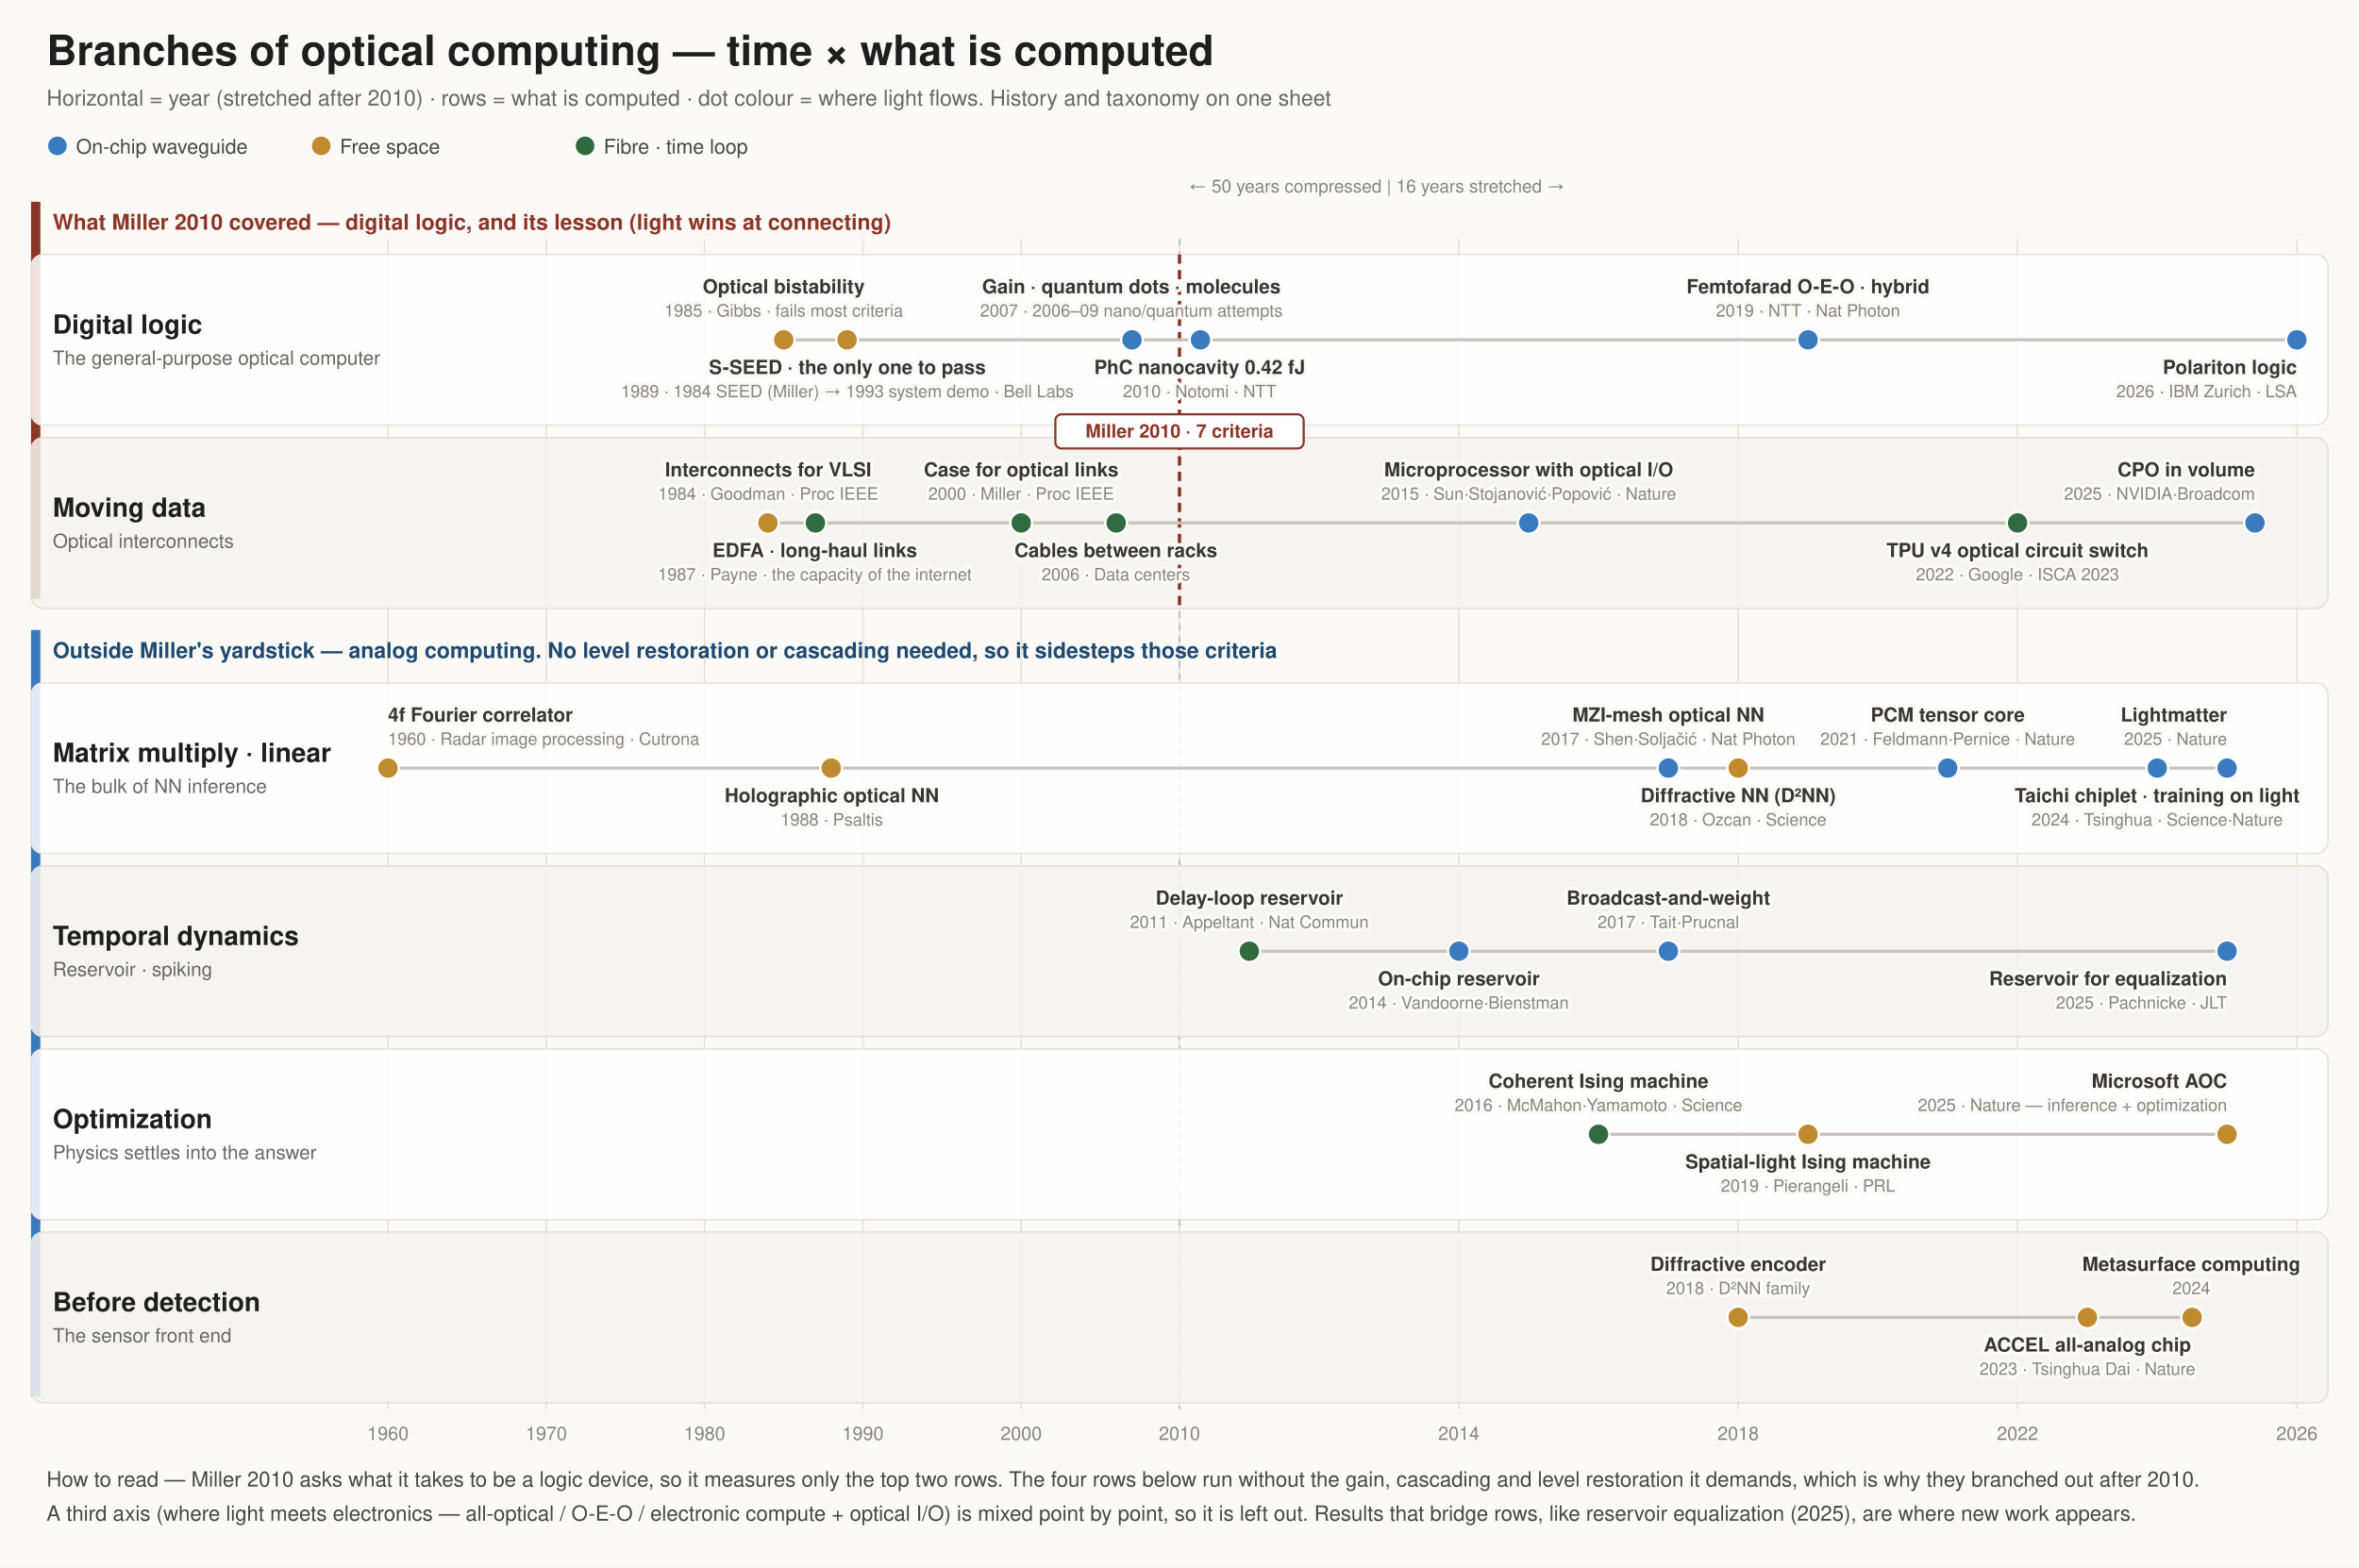
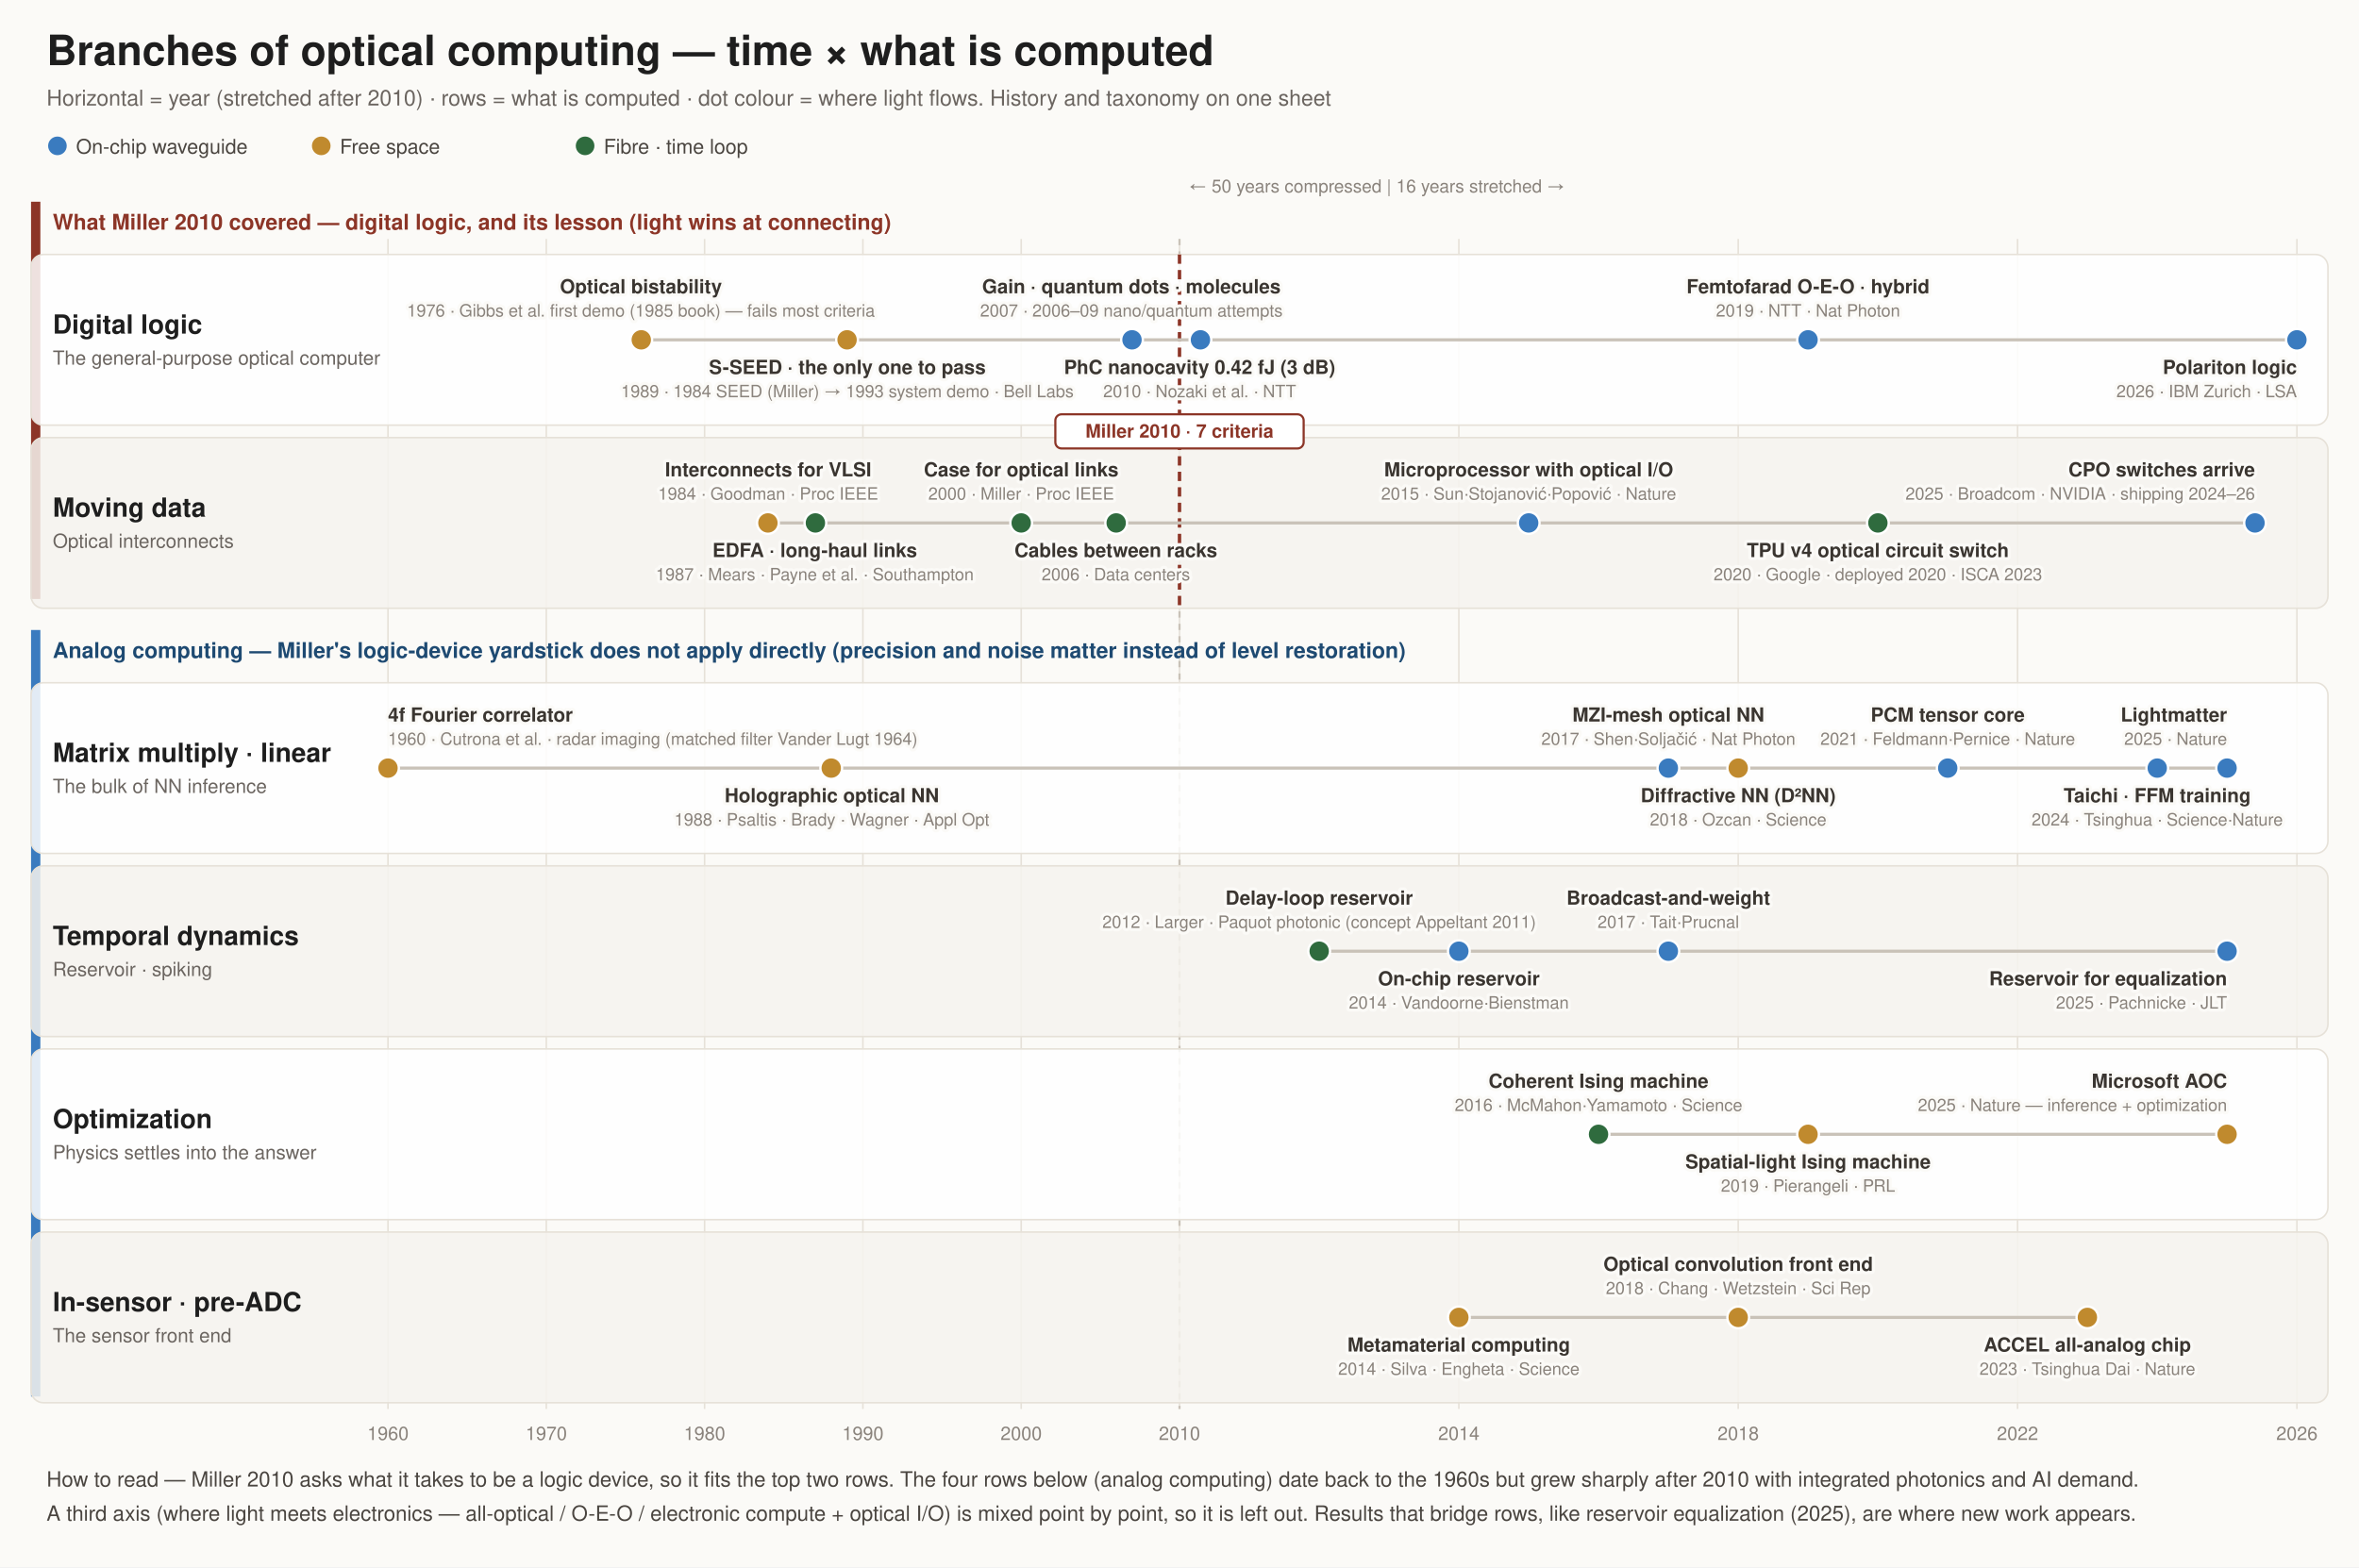
<svg xmlns="http://www.w3.org/2000/svg" width="1520" height="1010" viewBox="0 0 1520 1010" font-family="-apple-system,BlinkMacSystemFont,Helvetica,Apple SD Gothic Neo,sans-serif" role="img" aria-label="Branches of optical computing — time × what is computed">
  <rect width="1520" height="1010" fill="#fbfaf7" />
  <text x="30" y="42" font-size="27" font-weight="700" fill="#1e1e1e">Branches of optical computing — time × what is computed</text>
  <text x="30" y="68" font-size="14" fill="#6b6560">Horizontal = year (stretched after 2010) · rows = what is computed · dot colour = where light flows. History and taxonomy on one sheet</text>
  <circle cx="37" cy="94" r="6" fill="#3a7bbf" />
  <text x="49" y="99" font-size="13" fill="#4a4540">On-chip waveguide</text>
  <circle cx="207" cy="94" r="6" fill="#c08a2e" />
  <text x="219" y="99" font-size="13" fill="#4a4540">Free space</text>
  <circle cx="377" cy="94" r="6" fill="#2f6b3e" />
  <text x="389" y="99" font-size="13" fill="#4a4540">Fibre · time loop</text>
  <line x1="250" y1="154" x2="250" y2="908" stroke="#e6e1d8" stroke-width="1" />
  <text x="250" y="928" font-size="12" fill="#8a837c" text-anchor="middle">1960</text>
  <line x1="352" y1="154" x2="352" y2="908" stroke="#e6e1d8" stroke-width="1" />
  <text x="352" y="928" font-size="12" fill="#8a837c" text-anchor="middle">1970</text>
  <line x1="454" y1="154" x2="454" y2="908" stroke="#e6e1d8" stroke-width="1" />
  <text x="454" y="928" font-size="12" fill="#8a837c" text-anchor="middle">1980</text>
  <line x1="556" y1="154" x2="556" y2="908" stroke="#e6e1d8" stroke-width="1" />
  <text x="556" y="928" font-size="12" fill="#8a837c" text-anchor="middle">1990</text>
  <line x1="658" y1="154" x2="658" y2="908" stroke="#e6e1d8" stroke-width="1" />
  <text x="658" y="928" font-size="12" fill="#8a837c" text-anchor="middle">2000</text>
  <line x1="760" y1="154" x2="760" y2="908" stroke="#e6e1d8" stroke-width="1" />
  <text x="760" y="928" font-size="12" fill="#8a837c" text-anchor="middle">2010</text>
  <line x1="940" y1="154" x2="940" y2="908" stroke="#e6e1d8" stroke-width="1" />
  <text x="940" y="928" font-size="12" fill="#8a837c" text-anchor="middle">2014</text>
  <line x1="1120" y1="154" x2="1120" y2="908" stroke="#e6e1d8" stroke-width="1" />
  <text x="1120" y="928" font-size="12" fill="#8a837c" text-anchor="middle">2018</text>
  <line x1="1300" y1="154" x2="1300" y2="908" stroke="#e6e1d8" stroke-width="1" />
  <text x="1300" y="928" font-size="12" fill="#8a837c" text-anchor="middle">2022</text>
  <line x1="1480" y1="154" x2="1480" y2="908" stroke="#e6e1d8" stroke-width="1" />
  <text x="1480" y="928" font-size="12" fill="#8a837c" text-anchor="middle">2026</text>
  <line x1="760" y1="154" x2="760" y2="908" stroke="#c9c2b8" stroke-width="1.4" stroke-dasharray="4 4" />
  <text x="766" y="124" font-size="11.5" fill="#8a837c">← 50 years compressed | 16 years stretched →</text>
  <rect x="20" y="130" width="6" height="256" fill="#8c3527" />
  <text x="34" y="148" font-size="14" font-weight="700" fill="#8c3527">What Miller 2010 covered — digital logic, and its lesson (light wins at connecting)</text>
  <rect x="20" y="406" width="6" height="494" fill="#3a7bbf" />
-   <text x="34" y="424" font-size="14" font-weight="700" fill="#1e4a72">Outside Miller's yardstick — analog computing. No level restoration or cascading needed, so it sidesteps those criteria</text>
+   <text x="34" y="424" font-size="14" font-weight="700" fill="#1e4a72">Analog computing — Miller's logic-device yardstick does not apply directly (precision and noise matter instead of level restoration)</text>
  <rect x="20" y="164" width="1480" height="110" rx="8" fill="#fff" stroke="#e6e1d8" fill-opacity="0.85" />
  <rect x="20" y="282" width="1480" height="110" rx="8" fill="#f6f3ee" stroke="#e6e1d8" fill-opacity="0.85" />
  <rect x="20" y="440" width="1480" height="110" rx="8" fill="#fff" stroke="#e6e1d8" fill-opacity="0.85" />
  <rect x="20" y="558" width="1480" height="110" rx="8" fill="#f6f3ee" stroke="#e6e1d8" fill-opacity="0.85" />
  <rect x="20" y="676" width="1480" height="110" rx="8" fill="#fff" stroke="#e6e1d8" fill-opacity="0.85" />
  <rect x="20" y="794" width="1480" height="110" rx="8" fill="#f6f3ee" stroke="#e6e1d8" fill-opacity="0.85" />
  <line x1="760" y1="164" x2="760" y2="392" stroke="#8c3527" stroke-width="2.2" stroke-dasharray="6 4" />
  <text x="34" y="215.0" font-size="17" font-weight="700" fill="#1e1e1e">Digital logic</text>
  <text x="34" y="235.0" font-size="12.5" fill="#6b6560">The general-purpose optical computer</text>
-   <line x1="505" y1="219.0" x2="1480" y2="219.0" stroke="#c9c2b8" stroke-width="2" />
-   <circle cx="505.0" cy="219.0" r="7" fill="#c08a2e" stroke="#fff" stroke-width="1.5" />
-   <text x="505" y="189.0" font-size="12.5" font-weight="700" fill="#3a3530" text-anchor="middle" stroke="#fbfaf7" stroke-width="4" stroke-linejoin="round" paint-order="stroke">Optical bistability</text>
-   <text x="505" y="204.0" font-size="11" fill="#8a837c" text-anchor="middle" stroke="#fbfaf7" stroke-width="4" stroke-linejoin="round" paint-order="stroke">1985 · Gibbs · fails most criteria</text>
+   <line x1="413" y1="219.0" x2="1480" y2="219.0" stroke="#c9c2b8" stroke-width="2" />
+   <circle cx="413.2" cy="219.0" r="7" fill="#c08a2e" stroke="#fff" stroke-width="1.5" />
+   <text x="413" y="189.0" font-size="12.5" font-weight="700" fill="#3a3530" text-anchor="middle" stroke="#fbfaf7" stroke-width="4" stroke-linejoin="round" paint-order="stroke">Optical bistability</text>
+   <text x="413" y="204.0" font-size="11" fill="#8a837c" text-anchor="middle" stroke="#fbfaf7" stroke-width="4" stroke-linejoin="round" paint-order="stroke">1976 · Gibbs et al. first demo (1985 book) — fails most criteria</text>
  <circle cx="545.8" cy="219.0" r="7" fill="#c08a2e" stroke="#fff" stroke-width="1.5" />
  <text x="546" y="241.0" font-size="12.5" font-weight="700" fill="#3a3530" text-anchor="middle" stroke="#fbfaf7" stroke-width="4" stroke-linejoin="round" paint-order="stroke">S-SEED · the only one to pass</text>
  <text x="546" y="256.0" font-size="11" fill="#8a837c" text-anchor="middle" stroke="#fbfaf7" stroke-width="4" stroke-linejoin="round" paint-order="stroke">1989 · 1984 SEED (Miller) → 1993 system demo · Bell Labs</text>
  <circle cx="729.4" cy="219.0" r="7" fill="#3a7bbf" stroke="#fff" stroke-width="1.5" />
  <text x="729" y="189.0" font-size="12.5" font-weight="700" fill="#3a3530" text-anchor="middle" stroke="#fbfaf7" stroke-width="4" stroke-linejoin="round" paint-order="stroke">Gain · quantum dots · molecules</text>
  <text x="729" y="204.0" font-size="11" fill="#8a837c" text-anchor="middle" stroke="#fbfaf7" stroke-width="4" stroke-linejoin="round" paint-order="stroke">2007 · 2006–09 nano/quantum attempts</text>
  <circle cx="773.5" cy="219.0" r="7" fill="#3a7bbf" stroke="#fff" stroke-width="1.5" />
-   <text x="773" y="241.0" font-size="12.5" font-weight="700" fill="#3a3530" text-anchor="middle" stroke="#fbfaf7" stroke-width="4" stroke-linejoin="round" paint-order="stroke">PhC nanocavity 0.42 fJ</text>
-   <text x="773" y="256.0" font-size="11" fill="#8a837c" text-anchor="middle" stroke="#fbfaf7" stroke-width="4" stroke-linejoin="round" paint-order="stroke">2010 · Notomi · NTT</text>
+   <text x="773" y="241.0" font-size="12.5" font-weight="700" fill="#3a3530" text-anchor="middle" stroke="#fbfaf7" stroke-width="4" stroke-linejoin="round" paint-order="stroke">PhC nanocavity 0.42 fJ (3 dB)</text>
+   <text x="773" y="256.0" font-size="11" fill="#8a837c" text-anchor="middle" stroke="#fbfaf7" stroke-width="4" stroke-linejoin="round" paint-order="stroke">2010 · Nozaki et al. · NTT</text>
  <circle cx="1165.0" cy="219.0" r="7" fill="#3a7bbf" stroke="#fff" stroke-width="1.5" />
  <text x="1165" y="189.0" font-size="12.5" font-weight="700" fill="#3a3530" text-anchor="middle" stroke="#fbfaf7" stroke-width="4" stroke-linejoin="round" paint-order="stroke">Femtofarad O-E-O · hybrid</text>
  <text x="1165" y="204.0" font-size="11" fill="#8a837c" text-anchor="middle" stroke="#fbfaf7" stroke-width="4" stroke-linejoin="round" paint-order="stroke">2019 · NTT · Nat Photon</text>
  <circle cx="1480.0" cy="219.0" r="7" fill="#3a7bbf" stroke="#fff" stroke-width="1.5" />
  <text x="1480" y="241.0" font-size="12.5" font-weight="700" fill="#3a3530" text-anchor="end" stroke="#fbfaf7" stroke-width="4" stroke-linejoin="round" paint-order="stroke">Polariton logic</text>
  <text x="1480" y="256.0" font-size="11" fill="#8a837c" text-anchor="end" stroke="#fbfaf7" stroke-width="4" stroke-linejoin="round" paint-order="stroke">2026 · IBM Zurich · LSA</text>
  <text x="34" y="333.0" font-size="17" font-weight="700" fill="#1e1e1e">Moving data</text>
  <text x="34" y="353.0" font-size="12.5" fill="#6b6560">Optical interconnects</text>
  <line x1="495" y1="337.0" x2="1453" y2="337.0" stroke="#c9c2b8" stroke-width="2" />
  <circle cx="494.8" cy="337.0" r="7" fill="#c08a2e" stroke="#fff" stroke-width="1.5" />
  <text x="495" y="307.0" font-size="12.5" font-weight="700" fill="#3a3530" text-anchor="middle" stroke="#fbfaf7" stroke-width="4" stroke-linejoin="round" paint-order="stroke">Interconnects for VLSI</text>
  <text x="495" y="322.0" font-size="11" fill="#8a837c" text-anchor="middle" stroke="#fbfaf7" stroke-width="4" stroke-linejoin="round" paint-order="stroke">1984 · Goodman · Proc IEEE</text>
  <circle cx="525.4" cy="337.0" r="7" fill="#2f6b3e" stroke="#fff" stroke-width="1.5" />
  <text x="525" y="359.0" font-size="12.5" font-weight="700" fill="#3a3530" text-anchor="middle" stroke="#fbfaf7" stroke-width="4" stroke-linejoin="round" paint-order="stroke">EDFA · long-haul links</text>
-   <text x="525" y="374.0" font-size="11" fill="#8a837c" text-anchor="middle" stroke="#fbfaf7" stroke-width="4" stroke-linejoin="round" paint-order="stroke">1987 · Payne · the capacity of the internet</text>
+   <text x="525" y="374.0" font-size="11" fill="#8a837c" text-anchor="middle" stroke="#fbfaf7" stroke-width="4" stroke-linejoin="round" paint-order="stroke">1987 · Mears · Payne et al. · Southampton</text>
  <circle cx="658.0" cy="337.0" r="7" fill="#2f6b3e" stroke="#fff" stroke-width="1.5" />
  <text x="658" y="307.0" font-size="12.5" font-weight="700" fill="#3a3530" text-anchor="middle" stroke="#fbfaf7" stroke-width="4" stroke-linejoin="round" paint-order="stroke">Case for optical links</text>
  <text x="658" y="322.0" font-size="11" fill="#8a837c" text-anchor="middle" stroke="#fbfaf7" stroke-width="4" stroke-linejoin="round" paint-order="stroke">2000 · Miller · Proc IEEE</text>
  <circle cx="719.2" cy="337.0" r="7" fill="#2f6b3e" stroke="#fff" stroke-width="1.5" />
  <text x="719" y="359.0" font-size="12.5" font-weight="700" fill="#3a3530" text-anchor="middle" stroke="#fbfaf7" stroke-width="4" stroke-linejoin="round" paint-order="stroke">Cables between racks</text>
  <text x="719" y="374.0" font-size="11" fill="#8a837c" text-anchor="middle" stroke="#fbfaf7" stroke-width="4" stroke-linejoin="round" paint-order="stroke">2006 · Data centers</text>
  <circle cx="985.0" cy="337.0" r="7" fill="#3a7bbf" stroke="#fff" stroke-width="1.5" />
  <text x="985" y="307.0" font-size="12.5" font-weight="700" fill="#3a3530" text-anchor="middle" stroke="#fbfaf7" stroke-width="4" stroke-linejoin="round" paint-order="stroke">Microprocessor with optical I/O</text>
  <text x="985" y="322.0" font-size="11" fill="#8a837c" text-anchor="middle" stroke="#fbfaf7" stroke-width="4" stroke-linejoin="round" paint-order="stroke">2015 · Sun·Stojanović·Popović · Nature</text>
-   <circle cx="1300.0" cy="337.0" r="7" fill="#2f6b3e" stroke="#fff" stroke-width="1.5" />
-   <text x="1300" y="359.0" font-size="12.5" font-weight="700" fill="#3a3530" text-anchor="middle" stroke="#fbfaf7" stroke-width="4" stroke-linejoin="round" paint-order="stroke">TPU v4 optical circuit switch</text>
-   <text x="1300" y="374.0" font-size="11" fill="#8a837c" text-anchor="middle" stroke="#fbfaf7" stroke-width="4" stroke-linejoin="round" paint-order="stroke">2022 · Google · ISCA 2023</text>
+   <circle cx="1210.0" cy="337.0" r="7" fill="#2f6b3e" stroke="#fff" stroke-width="1.5" />
+   <text x="1210" y="359.0" font-size="12.5" font-weight="700" fill="#3a3530" text-anchor="middle" stroke="#fbfaf7" stroke-width="4" stroke-linejoin="round" paint-order="stroke">TPU v4 optical circuit switch</text>
+   <text x="1210" y="374.0" font-size="11" fill="#8a837c" text-anchor="middle" stroke="#fbfaf7" stroke-width="4" stroke-linejoin="round" paint-order="stroke">2020 · Google · deployed 2020 · ISCA 2023</text>
  <circle cx="1453.0" cy="337.0" r="7" fill="#3a7bbf" stroke="#fff" stroke-width="1.5" />
-   <text x="1453" y="307.0" font-size="12.5" font-weight="700" fill="#3a3530" text-anchor="end" stroke="#fbfaf7" stroke-width="4" stroke-linejoin="round" paint-order="stroke">CPO in volume</text>
-   <text x="1453" y="322.0" font-size="11" fill="#8a837c" text-anchor="end" stroke="#fbfaf7" stroke-width="4" stroke-linejoin="round" paint-order="stroke">2025 · NVIDIA·Broadcom</text>
+   <text x="1453" y="307.0" font-size="12.5" font-weight="700" fill="#3a3530" text-anchor="end" stroke="#fbfaf7" stroke-width="4" stroke-linejoin="round" paint-order="stroke">CPO switches arrive</text>
+   <text x="1453" y="322.0" font-size="11" fill="#8a837c" text-anchor="end" stroke="#fbfaf7" stroke-width="4" stroke-linejoin="round" paint-order="stroke">2025 · Broadcom · NVIDIA · shipping 2024–26</text>
  <text x="34" y="491.0" font-size="17" font-weight="700" fill="#1e1e1e">Matrix multiply · linear</text>
  <text x="34" y="511.0" font-size="12.5" fill="#6b6560">The bulk of NN inference</text>
  <line x1="250" y1="495.0" x2="1435" y2="495.0" stroke="#c9c2b8" stroke-width="2" />
  <circle cx="250.0" cy="495.0" r="7" fill="#c08a2e" stroke="#fff" stroke-width="1.5" />
  <text x="250" y="465.0" font-size="12.5" font-weight="700" fill="#3a3530" text-anchor="start" stroke="#fbfaf7" stroke-width="4" stroke-linejoin="round" paint-order="stroke">4f Fourier correlator</text>
-   <text x="250" y="480.0" font-size="11" fill="#8a837c" text-anchor="start" stroke="#fbfaf7" stroke-width="4" stroke-linejoin="round" paint-order="stroke">1960 · Radar image processing · Cutrona</text>
+   <text x="250" y="480.0" font-size="11" fill="#8a837c" text-anchor="start" stroke="#fbfaf7" stroke-width="4" stroke-linejoin="round" paint-order="stroke">1960 · Cutrona et al. · radar imaging (matched filter Vander Lugt 1964)</text>
  <circle cx="535.6" cy="495.0" r="7" fill="#c08a2e" stroke="#fff" stroke-width="1.5" />
  <text x="536" y="517.0" font-size="12.5" font-weight="700" fill="#3a3530" text-anchor="middle" stroke="#fbfaf7" stroke-width="4" stroke-linejoin="round" paint-order="stroke">Holographic optical NN</text>
-   <text x="536" y="532.0" font-size="11" fill="#8a837c" text-anchor="middle" stroke="#fbfaf7" stroke-width="4" stroke-linejoin="round" paint-order="stroke">1988 · Psaltis</text>
+   <text x="536" y="532.0" font-size="11" fill="#8a837c" text-anchor="middle" stroke="#fbfaf7" stroke-width="4" stroke-linejoin="round" paint-order="stroke">1988 · Psaltis · Brady · Wagner · Appl Opt</text>
  <circle cx="1075.0" cy="495.0" r="7" fill="#3a7bbf" stroke="#fff" stroke-width="1.5" />
  <text x="1075" y="465.0" font-size="12.5" font-weight="700" fill="#3a3530" text-anchor="middle" stroke="#fbfaf7" stroke-width="4" stroke-linejoin="round" paint-order="stroke">MZI-mesh optical NN</text>
  <text x="1075" y="480.0" font-size="11" fill="#8a837c" text-anchor="middle" stroke="#fbfaf7" stroke-width="4" stroke-linejoin="round" paint-order="stroke">2017 · Shen·Soljačić · Nat Photon</text>
  <circle cx="1120.0" cy="495.0" r="7" fill="#c08a2e" stroke="#fff" stroke-width="1.5" />
  <text x="1120" y="517.0" font-size="12.5" font-weight="700" fill="#3a3530" text-anchor="middle" stroke="#fbfaf7" stroke-width="4" stroke-linejoin="round" paint-order="stroke">Diffractive NN (D²NN)</text>
  <text x="1120" y="532.0" font-size="11" fill="#8a837c" text-anchor="middle" stroke="#fbfaf7" stroke-width="4" stroke-linejoin="round" paint-order="stroke">2018 · Ozcan · Science</text>
  <circle cx="1255.0" cy="495.0" r="7" fill="#3a7bbf" stroke="#fff" stroke-width="1.5" />
  <text x="1255" y="465.0" font-size="12.5" font-weight="700" fill="#3a3530" text-anchor="middle" stroke="#fbfaf7" stroke-width="4" stroke-linejoin="round" paint-order="stroke">PCM tensor core</text>
  <text x="1255" y="480.0" font-size="11" fill="#8a837c" text-anchor="middle" stroke="#fbfaf7" stroke-width="4" stroke-linejoin="round" paint-order="stroke">2021 · Feldmann·Pernice · Nature</text>
  <circle cx="1390.0" cy="495.0" r="7" fill="#3a7bbf" stroke="#fff" stroke-width="1.5" />
-   <text x="1390" y="517.0" font-size="12.5" font-weight="700" fill="#3a3530" text-anchor="middle" stroke="#fbfaf7" stroke-width="4" stroke-linejoin="round" paint-order="stroke">Taichi chiplet · training on light</text>
+   <text x="1390" y="517.0" font-size="12.5" font-weight="700" fill="#3a3530" text-anchor="middle" stroke="#fbfaf7" stroke-width="4" stroke-linejoin="round" paint-order="stroke">Taichi · FFM training</text>
  <text x="1390" y="532.0" font-size="11" fill="#8a837c" text-anchor="middle" stroke="#fbfaf7" stroke-width="4" stroke-linejoin="round" paint-order="stroke">2024 · Tsinghua · Science·Nature</text>
  <circle cx="1435.0" cy="495.0" r="7" fill="#3a7bbf" stroke="#fff" stroke-width="1.5" />
  <text x="1435" y="465.0" font-size="12.5" font-weight="700" fill="#3a3530" text-anchor="end" stroke="#fbfaf7" stroke-width="4" stroke-linejoin="round" paint-order="stroke">Lightmatter</text>
  <text x="1435" y="480.0" font-size="11" fill="#8a837c" text-anchor="end" stroke="#fbfaf7" stroke-width="4" stroke-linejoin="round" paint-order="stroke">2025 · Nature</text>
  <text x="34" y="609.0" font-size="17" font-weight="700" fill="#1e1e1e">Temporal dynamics</text>
  <text x="34" y="629.0" font-size="12.5" fill="#6b6560">Reservoir · spiking</text>
-   <line x1="805" y1="613.0" x2="1435" y2="613.0" stroke="#c9c2b8" stroke-width="2" />
-   <circle cx="805.0" cy="613.0" r="7" fill="#2f6b3e" stroke="#fff" stroke-width="1.5" />
-   <text x="805" y="583.0" font-size="12.5" font-weight="700" fill="#3a3530" text-anchor="middle" stroke="#fbfaf7" stroke-width="4" stroke-linejoin="round" paint-order="stroke">Delay-loop reservoir</text>
-   <text x="805" y="598.0" font-size="11" fill="#8a837c" text-anchor="middle" stroke="#fbfaf7" stroke-width="4" stroke-linejoin="round" paint-order="stroke">2011 · Appeltant · Nat Commun</text>
+   <line x1="850" y1="613.0" x2="1435" y2="613.0" stroke="#c9c2b8" stroke-width="2" />
+   <circle cx="850.0" cy="613.0" r="7" fill="#2f6b3e" stroke="#fff" stroke-width="1.5" />
+   <text x="850" y="583.0" font-size="12.5" font-weight="700" fill="#3a3530" text-anchor="middle" stroke="#fbfaf7" stroke-width="4" stroke-linejoin="round" paint-order="stroke">Delay-loop reservoir</text>
+   <text x="850" y="598.0" font-size="11" fill="#8a837c" text-anchor="middle" stroke="#fbfaf7" stroke-width="4" stroke-linejoin="round" paint-order="stroke">2012 · Larger · Paquot photonic (concept Appeltant 2011)</text>
  <circle cx="940.0" cy="613.0" r="7" fill="#3a7bbf" stroke="#fff" stroke-width="1.5" />
  <text x="940" y="635.0" font-size="12.5" font-weight="700" fill="#3a3530" text-anchor="middle" stroke="#fbfaf7" stroke-width="4" stroke-linejoin="round" paint-order="stroke">On-chip reservoir</text>
  <text x="940" y="650.0" font-size="11" fill="#8a837c" text-anchor="middle" stroke="#fbfaf7" stroke-width="4" stroke-linejoin="round" paint-order="stroke">2014 · Vandoorne·Bienstman</text>
  <circle cx="1075.0" cy="613.0" r="7" fill="#3a7bbf" stroke="#fff" stroke-width="1.5" />
  <text x="1075" y="583.0" font-size="12.5" font-weight="700" fill="#3a3530" text-anchor="middle" stroke="#fbfaf7" stroke-width="4" stroke-linejoin="round" paint-order="stroke">Broadcast-and-weight</text>
  <text x="1075" y="598.0" font-size="11" fill="#8a837c" text-anchor="middle" stroke="#fbfaf7" stroke-width="4" stroke-linejoin="round" paint-order="stroke">2017 · Tait·Prucnal</text>
  <circle cx="1435.0" cy="613.0" r="7" fill="#3a7bbf" stroke="#fff" stroke-width="1.5" />
  <text x="1435" y="635.0" font-size="12.5" font-weight="700" fill="#3a3530" text-anchor="end" stroke="#fbfaf7" stroke-width="4" stroke-linejoin="round" paint-order="stroke">Reservoir for equalization</text>
  <text x="1435" y="650.0" font-size="11" fill="#8a837c" text-anchor="end" stroke="#fbfaf7" stroke-width="4" stroke-linejoin="round" paint-order="stroke">2025 · Pachnicke · JLT</text>
  <text x="34" y="727.0" font-size="17" font-weight="700" fill="#1e1e1e">Optimization</text>
  <text x="34" y="747.0" font-size="12.5" fill="#6b6560">Physics settles into the answer</text>
  <line x1="1030" y1="731.0" x2="1435" y2="731.0" stroke="#c9c2b8" stroke-width="2" />
  <circle cx="1030.0" cy="731.0" r="7" fill="#2f6b3e" stroke="#fff" stroke-width="1.5" />
  <text x="1030" y="701.0" font-size="12.5" font-weight="700" fill="#3a3530" text-anchor="middle" stroke="#fbfaf7" stroke-width="4" stroke-linejoin="round" paint-order="stroke">Coherent Ising machine</text>
  <text x="1030" y="716.0" font-size="11" fill="#8a837c" text-anchor="middle" stroke="#fbfaf7" stroke-width="4" stroke-linejoin="round" paint-order="stroke">2016 · McMahon·Yamamoto · Science</text>
  <circle cx="1165.0" cy="731.0" r="7" fill="#c08a2e" stroke="#fff" stroke-width="1.5" />
  <text x="1165" y="753.0" font-size="12.5" font-weight="700" fill="#3a3530" text-anchor="middle" stroke="#fbfaf7" stroke-width="4" stroke-linejoin="round" paint-order="stroke">Spatial-light Ising machine</text>
  <text x="1165" y="768.0" font-size="11" fill="#8a837c" text-anchor="middle" stroke="#fbfaf7" stroke-width="4" stroke-linejoin="round" paint-order="stroke">2019 · Pierangeli · PRL</text>
  <circle cx="1435.0" cy="731.0" r="7" fill="#c08a2e" stroke="#fff" stroke-width="1.5" />
  <text x="1435" y="701.0" font-size="12.5" font-weight="700" fill="#3a3530" text-anchor="end" stroke="#fbfaf7" stroke-width="4" stroke-linejoin="round" paint-order="stroke">Microsoft AOC</text>
  <text x="1435" y="716.0" font-size="11" fill="#8a837c" text-anchor="end" stroke="#fbfaf7" stroke-width="4" stroke-linejoin="round" paint-order="stroke">2025 · Nature — inference + optimization</text>
-   <text x="34" y="845.0" font-size="17" font-weight="700" fill="#1e1e1e">Before detection</text>
+   <text x="34" y="845.0" font-size="17" font-weight="700" fill="#1e1e1e">In-sensor · pre-ADC</text>
  <text x="34" y="865.0" font-size="12.5" fill="#6b6560">The sensor front end</text>
-   <line x1="1120" y1="849.0" x2="1412" y2="849.0" stroke="#c9c2b8" stroke-width="2" />
+   <line x1="940" y1="849.0" x2="1345" y2="849.0" stroke="#c9c2b8" stroke-width="2" />
  <circle cx="1120.0" cy="849.0" r="7" fill="#c08a2e" stroke="#fff" stroke-width="1.5" />
-   <text x="1120" y="819.0" font-size="12.5" font-weight="700" fill="#3a3530" text-anchor="middle" stroke="#fbfaf7" stroke-width="4" stroke-linejoin="round" paint-order="stroke">Diffractive encoder</text>
-   <text x="1120" y="834.0" font-size="11" fill="#8a837c" text-anchor="middle" stroke="#fbfaf7" stroke-width="4" stroke-linejoin="round" paint-order="stroke">2018 · D²NN family</text>
+   <text x="1120" y="819.0" font-size="12.5" font-weight="700" fill="#3a3530" text-anchor="middle" stroke="#fbfaf7" stroke-width="4" stroke-linejoin="round" paint-order="stroke">Optical convolution front end</text>
+   <text x="1120" y="834.0" font-size="11" fill="#8a837c" text-anchor="middle" stroke="#fbfaf7" stroke-width="4" stroke-linejoin="round" paint-order="stroke">2018 · Chang · Wetzstein · Sci Rep</text>
  <circle cx="1345.0" cy="849.0" r="7" fill="#c08a2e" stroke="#fff" stroke-width="1.5" />
  <text x="1345" y="871.0" font-size="12.5" font-weight="700" fill="#3a3530" text-anchor="middle" stroke="#fbfaf7" stroke-width="4" stroke-linejoin="round" paint-order="stroke">ACCEL all-analog chip</text>
  <text x="1345" y="886.0" font-size="11" fill="#8a837c" text-anchor="middle" stroke="#fbfaf7" stroke-width="4" stroke-linejoin="round" paint-order="stroke">2023 · Tsinghua Dai · Nature</text>
-   <circle cx="1412.5" cy="849.0" r="7" fill="#c08a2e" stroke="#fff" stroke-width="1.5" />
-   <text x="1412" y="819.0" font-size="12.5" font-weight="700" fill="#3a3530" text-anchor="middle" stroke="#fbfaf7" stroke-width="4" stroke-linejoin="round" paint-order="stroke">Metasurface computing</text>
-   <text x="1412" y="834.0" font-size="11" fill="#8a837c" text-anchor="middle" stroke="#fbfaf7" stroke-width="4" stroke-linejoin="round" paint-order="stroke">2024</text>
+   <circle cx="940.0" cy="849.0" r="7" fill="#c08a2e" stroke="#fff" stroke-width="1.5" />
+   <text x="940" y="871.0" font-size="12.5" font-weight="700" fill="#3a3530" text-anchor="middle" stroke="#fbfaf7" stroke-width="4" stroke-linejoin="round" paint-order="stroke">Metamaterial computing</text>
+   <text x="940" y="886.0" font-size="11" fill="#8a837c" text-anchor="middle" stroke="#fbfaf7" stroke-width="4" stroke-linejoin="round" paint-order="stroke">2014 · Silva · Engheta · Science</text>
  <rect x="680" y="267" width="160" height="22" rx="4" fill="#fff" stroke="#8c3527" stroke-width="1.4" />
  <text x="760" y="282" font-size="12" font-weight="700" fill="#8c3527" text-anchor="middle">Miller 2010 · 7 criteria</text>
-   <text x="30" y="958" font-size="13.5" fill="#4a4540">How to read — Miller 2010 asks what it takes to be a logic device, so it measures only the top two rows. The four rows below run without the gain, cascading and level restoration it demands, which is why they branched out after 2010.</text>
+   <text x="30" y="958" font-size="13.5" fill="#4a4540">How to read — Miller 2010 asks what it takes to be a logic device, so it fits the top two rows. The four rows below (analog computing) date back to the 1960s but grew sharply after 2010 with integrated photonics and AI demand.</text>
  <text x="30" y="980" font-size="13.5" fill="#4a4540">A third axis (where light meets electronics — all-optical / O-E-O / electronic compute + optical I/O) is mixed point by point, so it is left out. Results that bridge rows, like reservoir equalization (2025), are where new work appears.</text>
</svg>
